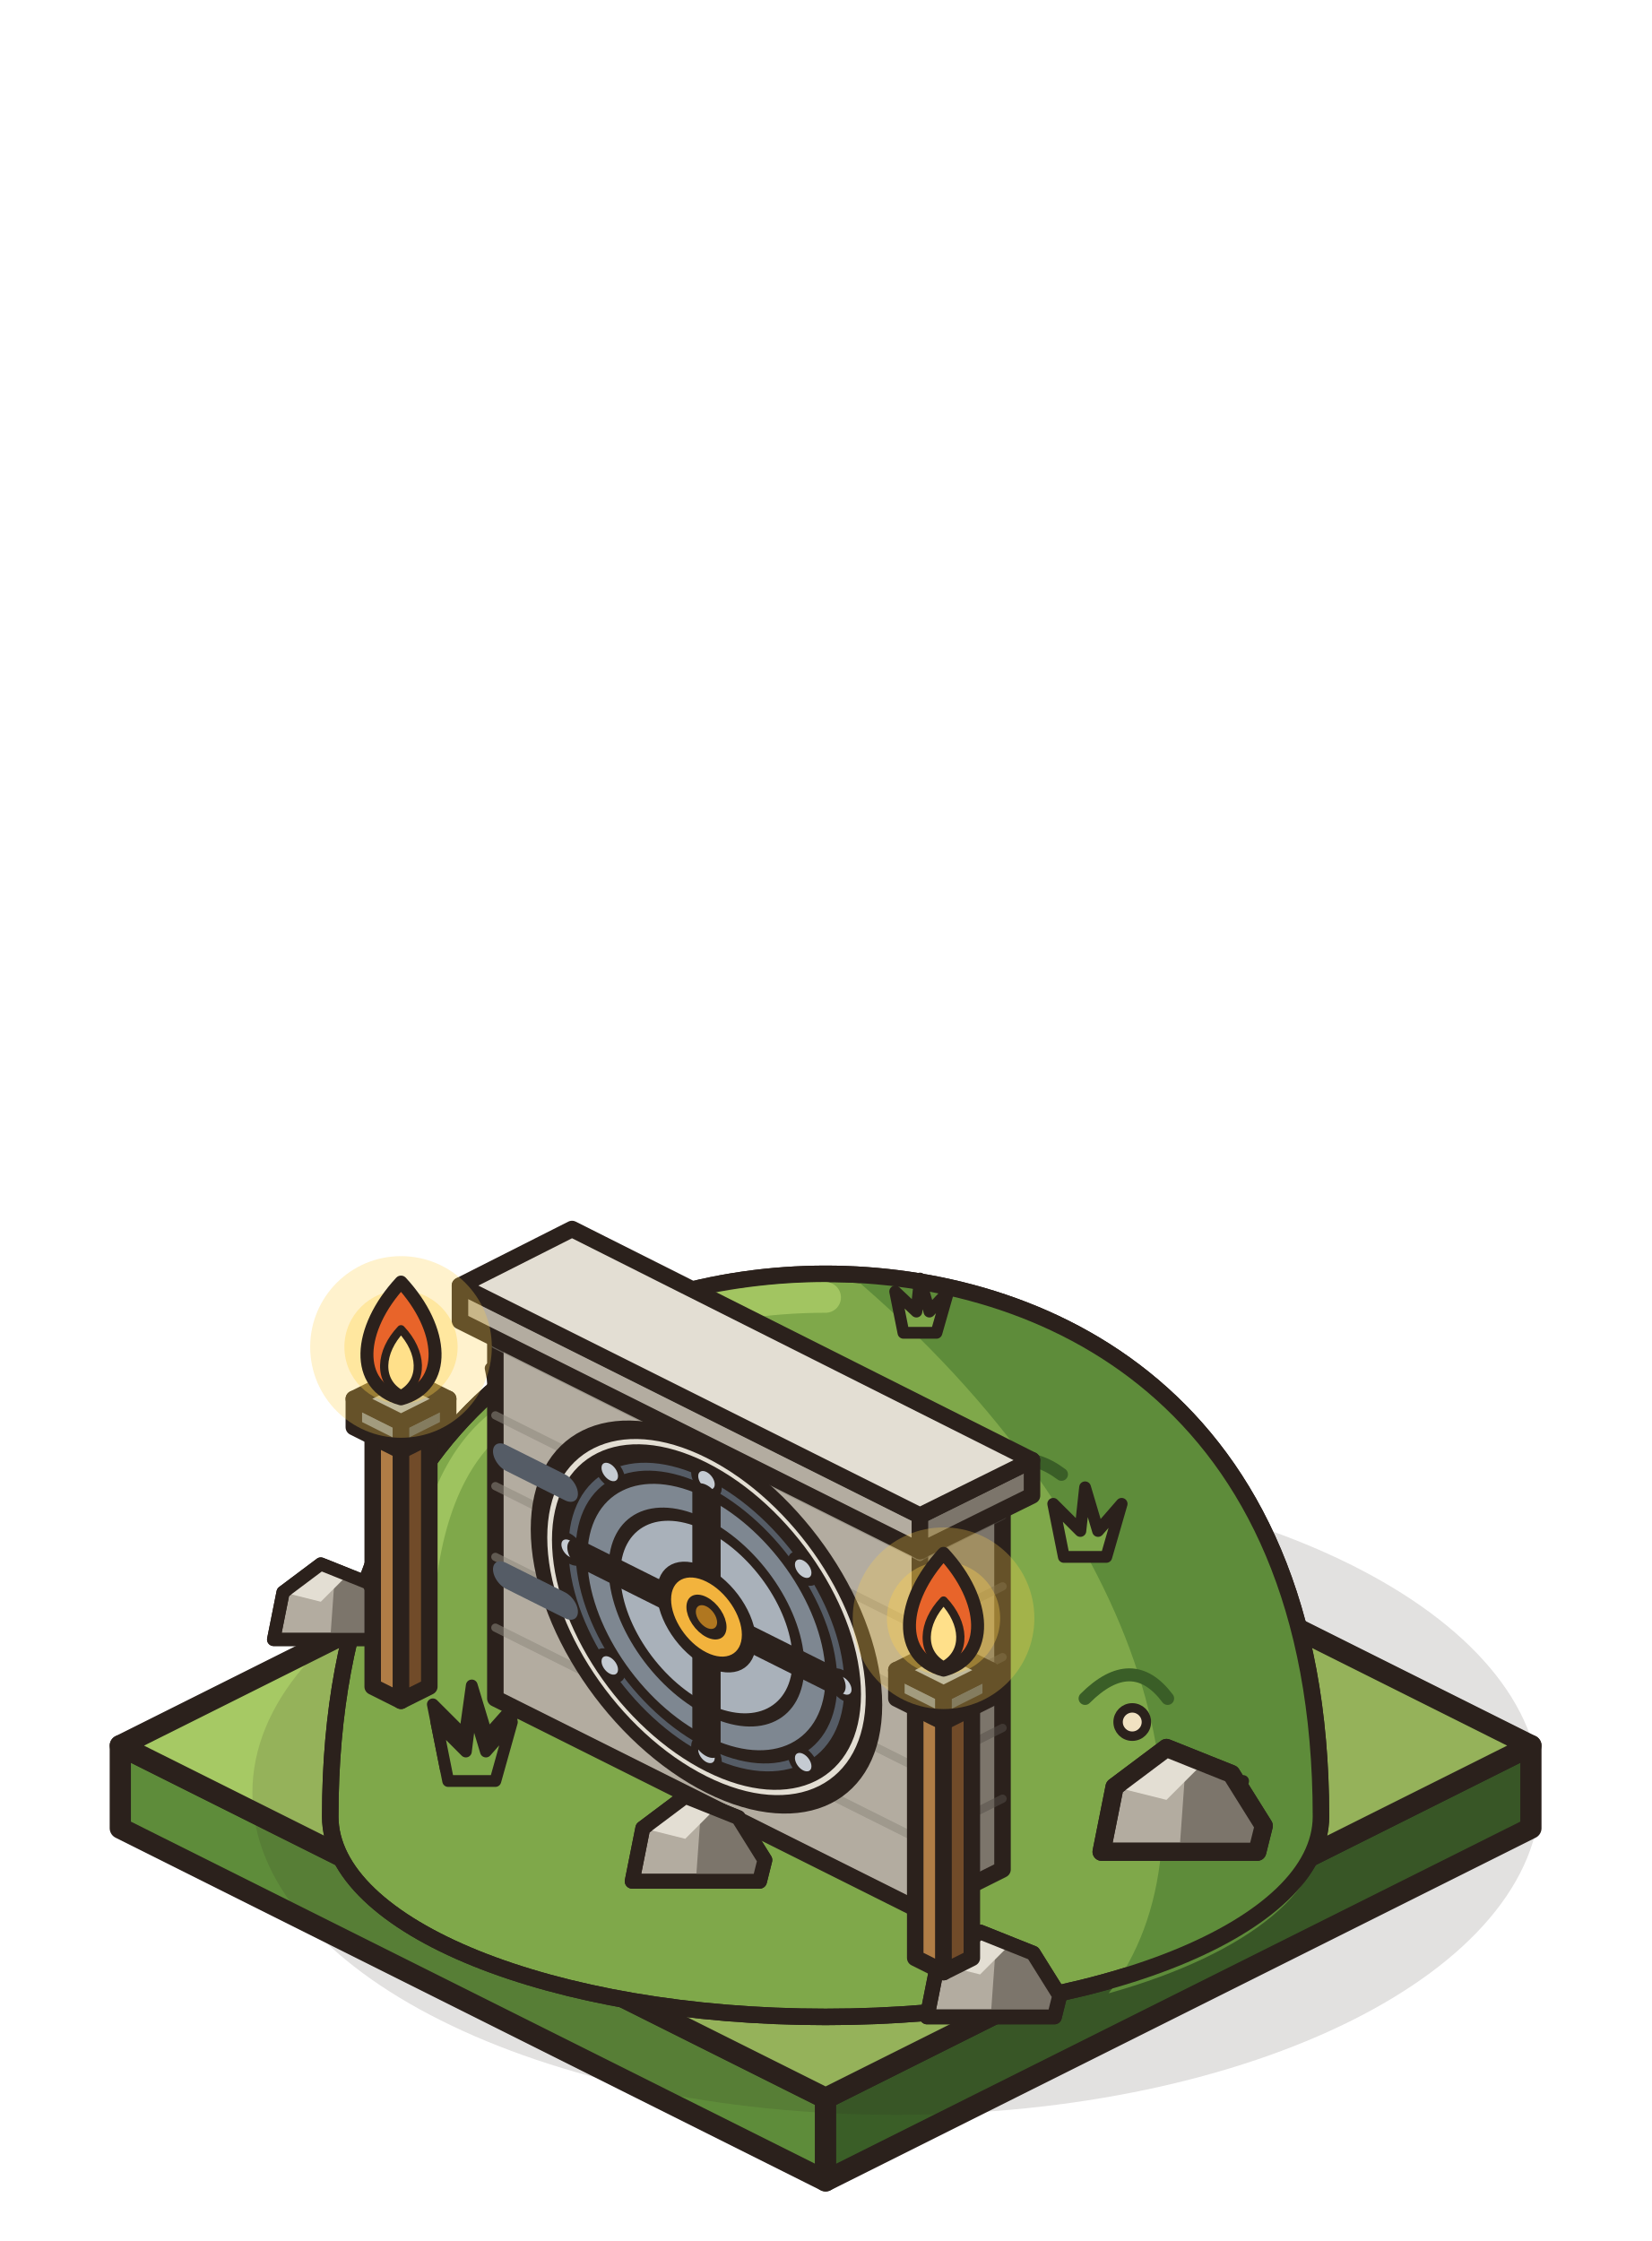
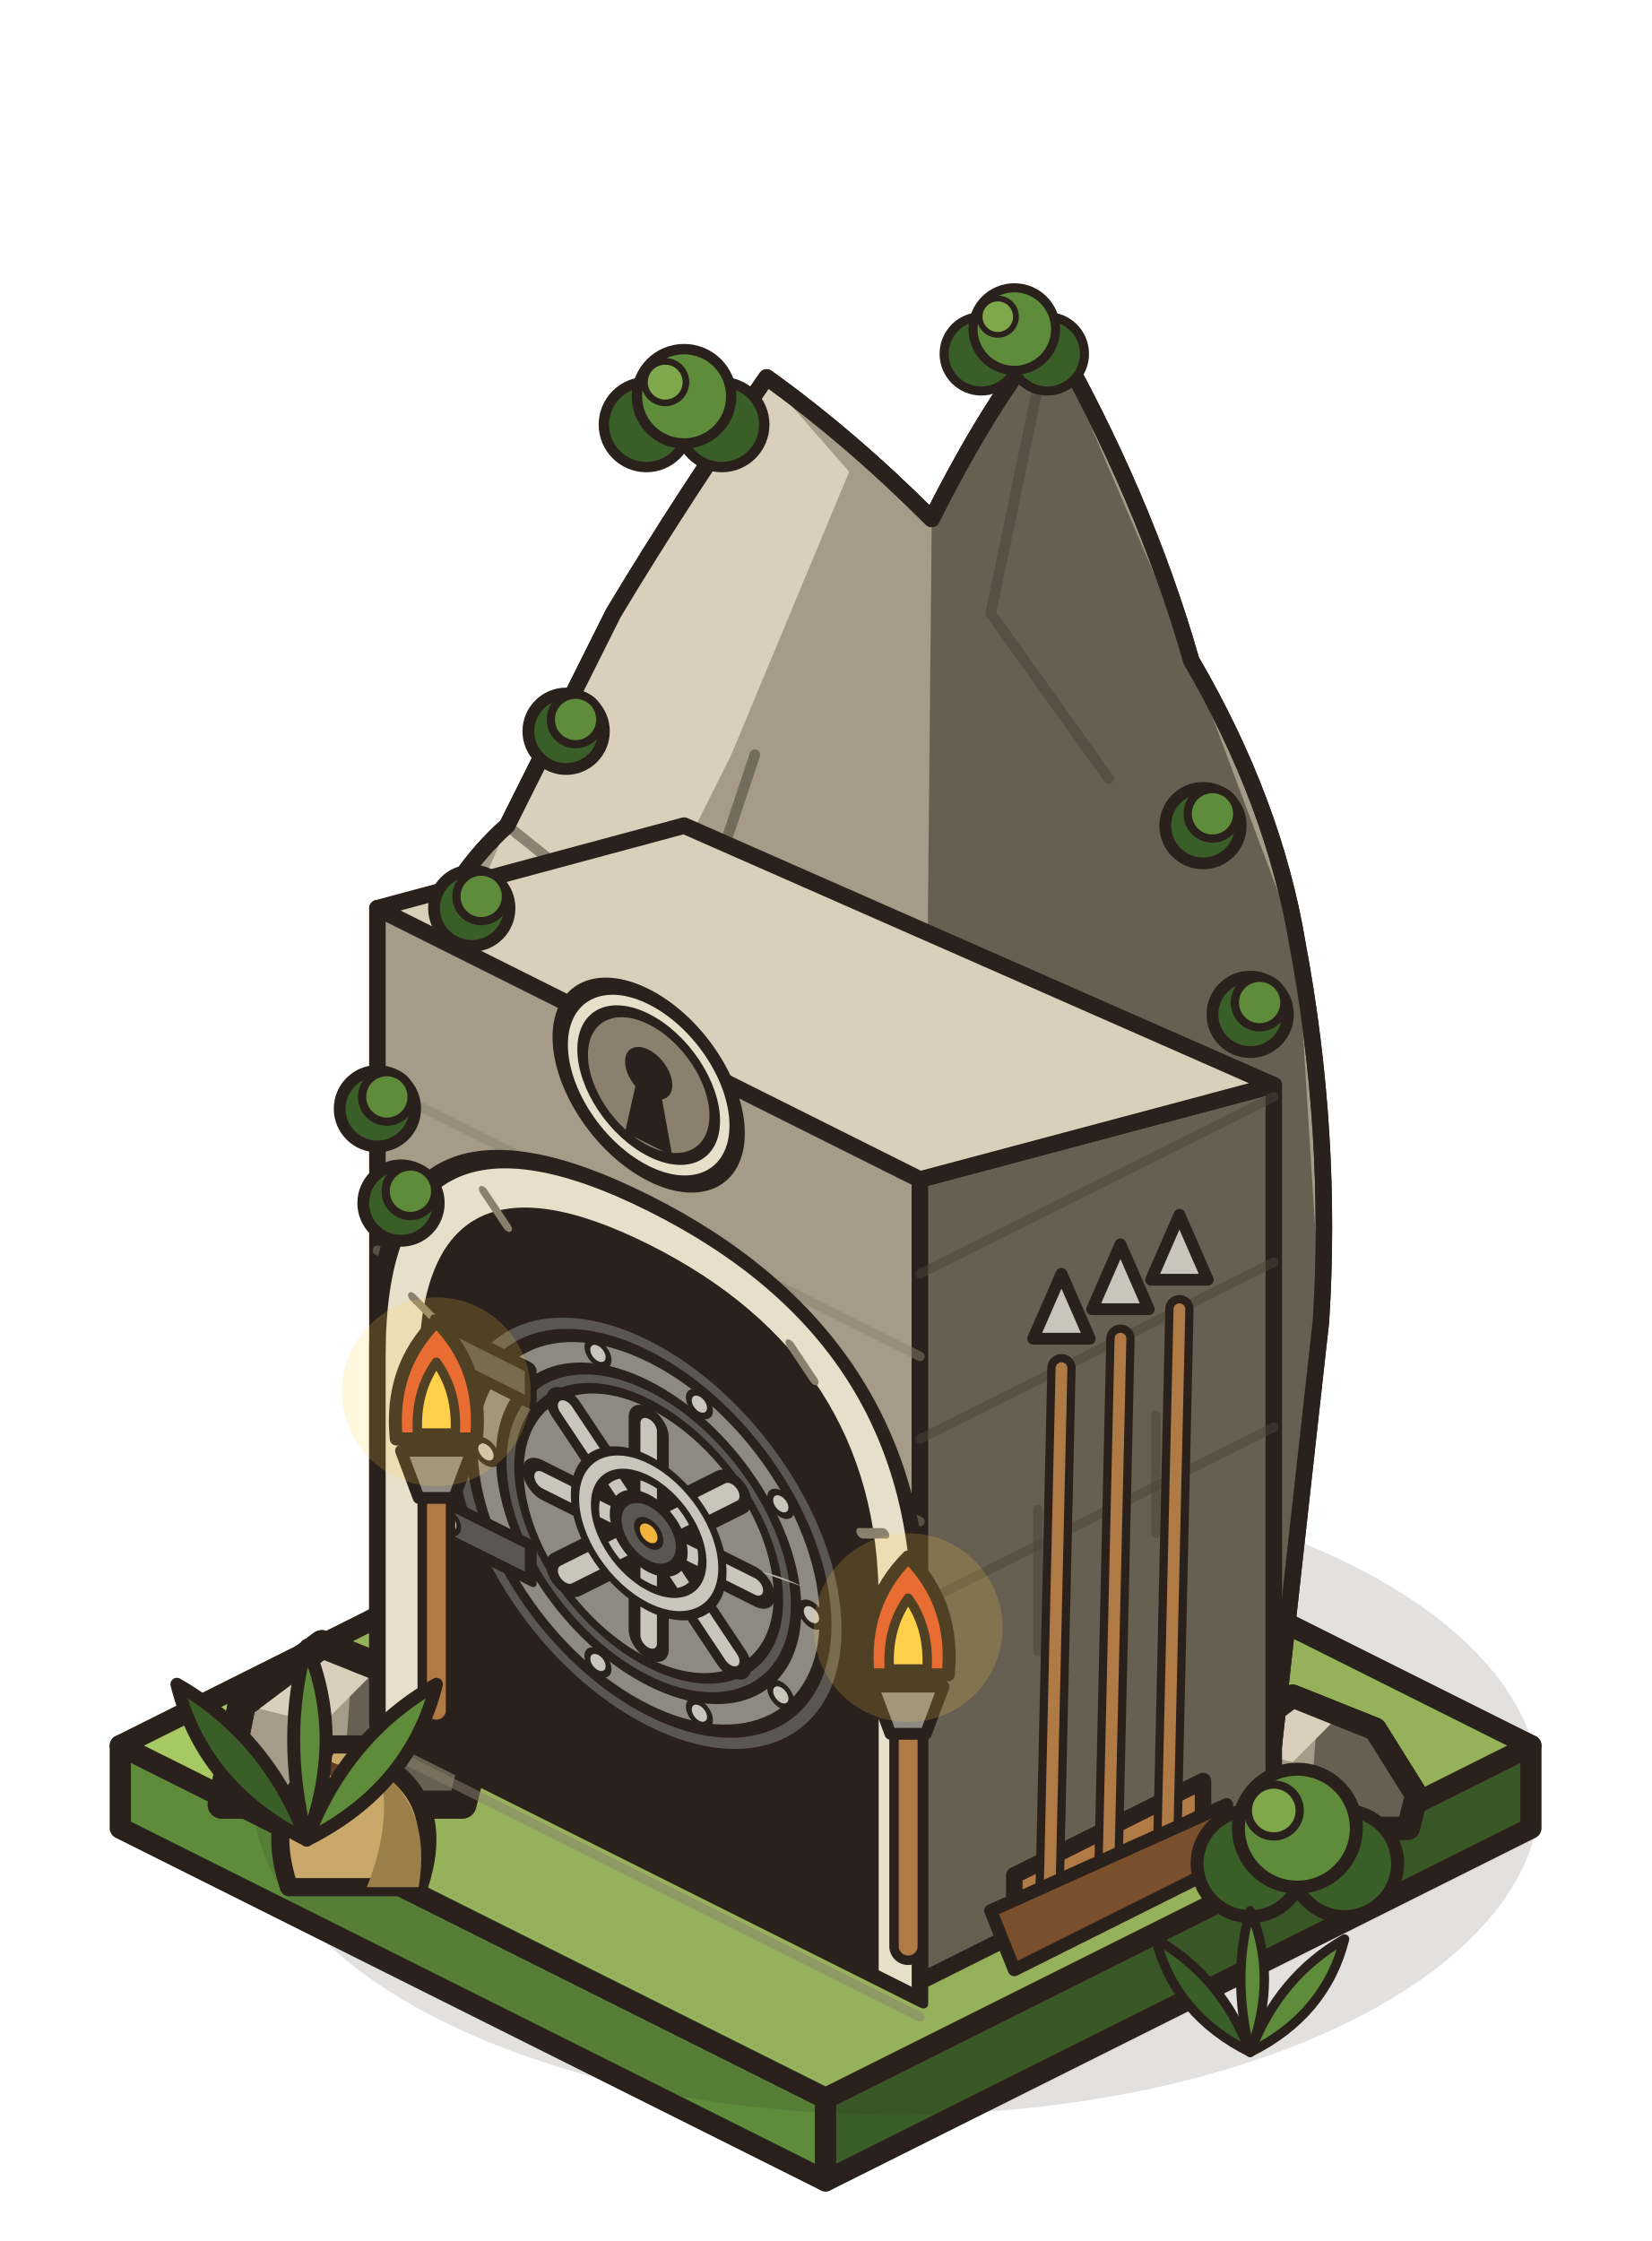
<svg xmlns="http://www.w3.org/2000/svg" viewBox="-70 -122 140 190" width="280" height="380">
  <path d="M-59.8 26L0 55.9L0 62.9L-59.8 33Z" fill="#5E8C3A" stroke="#2B211C" stroke-width="1.8" stroke-linejoin="round" />
  <path d="M59.8 26L0 55.9L0 62.9L59.8 33Z" fill="#3A5E27" stroke="#2B211C" stroke-width="1.8" stroke-linejoin="round" />
  <path d="M0 -3.9L59.8 26L0 55.9L-59.8 26Z" fill="#A6C964" stroke="#2B211C" stroke-width="1.8" stroke-linejoin="round" />
  <ellipse cx="6" cy="30" rx="54.6" ry="27.3" fill="#2B211C" opacity="0.14" />
  <g stroke="#2B211C" stroke-width="1.4" stroke-linejoin="round" stroke-linecap="round">
-     <path d="M-42 32C-42 -4 -18 -14 0 -14C18 -14 42 -4 42 32A42 17 0 0 1 -42 32Z" fill="#7FA84A" />
-     <path d="M2 -14C20 -13 42 -4 42 32A42 17 0 0 1 24 47C34 34 28 8 2 -14Z" fill="#5E8C3A" stroke="none" />
-     <path d="M-42 32C-42 -4 -18 -14 0 -14C18 -14 42 -4 42 32A42 17 0 0 1 -42 32Z" fill="none" />
-     <path d="M-26 -4C-18 -10 -8 -12 0 -12" fill="none" stroke-width="2.6" stroke="#A6C964" opacity="0.9" />
-     <path d="M-34 12C-33 4 -30 0 -27 -2" fill="none" stroke-width="2" stroke="#A6C964" opacity="0.8" />
-     <path d="M-32.2 28L-33.3 22.5L-30.6 25.2L-30 20.9L-28.7 25.2L-26.3 22.5L-27.8 28Z" fill="#7FA84A" stroke-width="1" />
-     <path d="M-27.6 -2L-28.4 -6L-26.4 -4L-26 -7.2L-25 -4L-23.3 -6L-24.4 -2Z" fill="#7FA84A" stroke-width="1" />
-     <path d="M20.2 10L19.3 5.5L21.6 7.8L22 4.1L23.1 7.8L25.1 5.5L23.8 10Z" fill="#7FA84A" stroke-width="1" />
-     <path d="M30 34L29 29L31.5 31.5L32 27.5L33.2 31.5L35.4 29L34 34Z" fill="#7FA84A" stroke-width="1" />
-     <path d="M6.6 -9L5.9 -12.5L7.7 -10.8L8 -13.6L8.8 -10.8L10.4 -12.5L9.4 -9Z" fill="#7FA84A" stroke-width="1" />
-     <circle cx="-20" cy="6" r="1.3" fill="#F1E1C2" stroke-width="0.8" />
-     <circle cx="-14" cy="-2" r="1.2" fill="#F2B33D" stroke-width="0.8" />
-     <circle cx="26" cy="24" r="1.2" fill="#F1E1C2" stroke-width="0.8" />
-     <g transform="translate(-18 13) scale(1.3)">
-       <path d="M-6 0L-5 -5L-1 -8L4 -6L6.5 -2L6 0Z" fill="#B3ACA0" />
-       <path d="M0 0L6 0L6.5 -2L4 -6L0.5 -7Z" fill="#7C756B" stroke="none" />
-       <path d="M-5 -5L-1 -8L2 -7L-1 -4Z" fill="#E3DED3" stroke="none" />
+     <g transform="translate(-41 31) scale(1.7)">
+       <path d="M-6 0L-5 -5L-1 -8L4 -6L6.5 -2L6 0Z" fill="#A59B88" />
+       <path d="M0 0L6 0L6.5 -2L4 -6L0.5 -7Z" fill="#675F51" stroke="none" />
+       <path d="M-5 -5L-1 -8L2 -7L-1 -4Z" fill="#D9CFBB" stroke="none" />
      <path d="M-6 0L-5 -5L-1 -8L4 -6L6.5 -2L6 0Z" fill="none" />
    </g>
-     <g transform="translate(30 35) scale(1.1)">
-       <path d="M-6 0L-5 -5L-1 -8L4 -6L6.5 -2L6 0Z" fill="#B3ACA0" />
-       <path d="M0 0L6 0L6.5 -2L4 -6L0.5 -7Z" fill="#7C756B" stroke="none" />
-       <path d="M-5 -5L-1 -8L2 -7L-1 -4Z" fill="#E3DED3" stroke="none" />
+     <g transform="translate(41 33) scale(1.4)">
+       <path d="M-6 0L-5 -5L-1 -8L4 -6L6.5 -2L6 0Z" fill="#A59B88" />
+       <path d="M0 0L6 0L6.5 -2L4 -6L0.5 -7Z" fill="#675F51" stroke="none" />
+       <path d="M-5 -5L-1 -8L2 -7L-1 -4Z" fill="#D9CFBB" stroke="none" />
      <path d="M-6 0L-5 -5L-1 -8L4 -6L6.5 -2L6 0Z" fill="none" />
    </g>
-     <g transform="translate(-42 17) scale(0.8)">
-       <path d="M-6 0L-5 -5L-1 -8L4 -6L6.5 -2L6 0Z" fill="#B3ACA0" />
-       <path d="M0 0L6 0L6.5 -2L4 -6L0.5 -7Z" fill="#7C756B" stroke="none" />
-       <path d="M-5 -5L-1 -8L2 -7L-1 -4Z" fill="#E3DED3" stroke="none" />
-       <path d="M-6 0L-5 -5L-1 -8L4 -6L6.5 -2L6 0Z" fill="none" />
+     <defs>
+       <clipPath id="hv3-c">
+         <path d="M-36 26L-38 -26Q-36 -44 -27 -52Q-22 -62 -18 -70Q-12 -80 -5 -90Q2 -85 9 -78Q14 -88 19 -94Q27 -80 31 -66Q38 -54 40 -42Q43 -26 42 -10L38 26Z" />
+       </clipPath>
+     </defs>
+     <path d="M-36 26L-38 -26Q-36 -44 -27 -52Q-22 -62 -18 -70Q-12 -80 -5 -90Q2 -85 9 -78Q14 -88 19 -94Q27 -80 31 -66Q38 -54 40 -42Q43 -26 42 -10L38 26Z" fill="#A59B88" />
+     <g clip-path="url(#hv3-c)">
+       <path d="M9 -78L19 -94L31 -66L40 -42L42 -10L38 26L8 26Z" fill="#675F51" stroke="none" />
+       <path d="M-38 -26L-27 -52L-18 -70L-5 -90L2 -82L-8 -58L-20 -34L-24 -4L-30 26L-36 26Z" fill="#D9CFBB" stroke="none" />
    </g>
-     <g transform="translate(14 49) scale(0.9)">
-       <path d="M-6 0L-5 -5L-1 -8L4 -6L6.5 -2L6 0Z" fill="#B3ACA0" />
-       <path d="M0 0L6 0L6.5 -2L4 -6L0.5 -7Z" fill="#7C756B" stroke="none" />
-       <path d="M-5 -5L-1 -8L2 -7L-1 -4Z" fill="#E3DED3" stroke="none" />
-       <path d="M-6 0L-5 -5L-1 -8L4 -6L6.5 -2L6 0Z" fill="none" />
+     <path d="M-27 -52L-12 -40L-6 -58M19 -94L14 -70L24 -56M30 -30L16 -22" fill="none" stroke="#4A4338" stroke-width="0.9" opacity="0.55" />
+     <path d="M-36 26L-38 -26Q-36 -44 -27 -52Q-22 -62 -18 -70Q-12 -80 -5 -90Q2 -85 9 -78Q14 -88 19 -94Q27 -80 31 -66Q38 -54 40 -42Q43 -26 42 -10L38 26Z" fill="none" />
+     <path d="M-38 24L8 46L8 -22L-38 -45Z" fill="#A59B88" />
+     <path d="M8 46L38 31L38 -30L8 -22Z" fill="#675F51" />
+     <path d="M-12 -52L38 -30L8 -22L-38 -45Z" fill="#D9CFBB" />
+     <path d="M-38 -30L8 -7" fill="none" stroke="#8A806D" stroke-width="0.8" opacity="0.5" />
+     <path d="M-38 -16L8 7" fill="none" stroke="#8A806D" stroke-width="0.8" opacity="0.5" />
+     <path d="M-38 -2L8 21" fill="none" stroke="#8A806D" stroke-width="0.8" opacity="0.5" />
+     <path d="M-38 12L8 35" fill="none" stroke="#8A806D" stroke-width="0.8" opacity="0.5" />
+     <path d="M-38 26L8 49" fill="none" stroke="#8A806D" stroke-width="0.8" opacity="0.5" />
+     <path d="M8 -14L38 -29" fill="none" stroke="#4A4338" stroke-width="0.8" opacity="0.5" />
+     <path d="M8 0L38 -15" fill="none" stroke="#4A4338" stroke-width="0.8" opacity="0.5" />
+     <path d="M8 14L38 -1" fill="none" stroke="#4A4338" stroke-width="0.8" opacity="0.5" />
+     <path d="M-28 -22v12M-16 -8v12M-30 10v10M-6 8v12" fill="none" stroke="#8A806D" stroke-width="0.8" opacity="0.5" />
+     <path d="M18 6v12M28 -2v10" fill="none" stroke="#4A4338" stroke-width="0.8" opacity="0.5" />
+     <g transform="matrix(1 .5 0 1 -15 32)">
+       <path d="M-23 4V-28Q-23 -52 0 -52Q23 -52 23 -28V4Z" fill="#E8DFCB" stroke-width="1.4" />
+       <path d="M-19 4V-28Q-19 -48 0 -48Q19 -48 19 -28V4Z" fill="#2B211C" stroke-width="1" />
+       <path d="M-21 -22H-19M21 -22H19M-20 -34L-18 -33M-14 -46L-12 -44M12 -46L14 -44M20 -34L18 -33" fill="none" stroke="#8A806D" stroke-width="0.8" opacity="1" />
+       <circle cx="0" cy="-24" r="17" fill="#5A5650" stroke-width="1.3" />
+       <circle cx="0" cy="-24" r="15" fill="#8E8A82" stroke-width="1" />
+       <circle cx="0" cy="-24" r="12.5" fill="#5A5650" stroke-width="0.9" />
+       <circle cx="0" cy="-24" r="11" fill="#8E8A82" stroke-width="0.8" />
+       <path d="M0 -13A13 13 0 0 1 13 -26L0 -24Z" fill="#B9B5AB" stroke="none" />
+       <circle cx="13.8" cy="-24.0" r="0.9" fill="#C9C5BB" stroke-width="0.5" />
+       <circle cx="11.2" cy="-15.9" r="0.9" fill="#C9C5BB" stroke-width="0.5" />
+       <circle cx="4.3" cy="-10.9" r="0.9" fill="#C9C5BB" stroke-width="0.5" />
+       <circle cx="-4.3" cy="-10.9" r="0.9" fill="#C9C5BB" stroke-width="0.5" />
+       <circle cx="-11.2" cy="-15.9" r="0.9" fill="#C9C5BB" stroke-width="0.5" />
+       <circle cx="-13.8" cy="-24.0" r="0.9" fill="#C9C5BB" stroke-width="0.5" />
+       <circle cx="-11.2" cy="-32.1" r="0.9" fill="#C9C5BB" stroke-width="0.5" />
+       <circle cx="-4.3" cy="-37.1" r="0.9" fill="#C9C5BB" stroke-width="0.5" />
+       <circle cx="4.3" cy="-37.1" r="0.9" fill="#C9C5BB" stroke-width="0.5" />
+       <circle cx="11.2" cy="-32.1" r="0.9" fill="#C9C5BB" stroke-width="0.5" />
+       <path d="M-18 -33h8v3h-8z" fill="#5A5650" stroke-width="1" />
+       <path d="M-18 -18h8v3h-8z" fill="#5A5650" stroke-width="1" />
+       <circle cx="-17" cy="-31.5" r="0.9" fill="#C9C5BB" stroke-width="0.4" />
+       <circle cx="-17" cy="-16.5" r="0.9" fill="#C9C5BB" stroke-width="0.4" />
+       <path d="M-7 -31L7 -17M7 -31L-7 -17M0 -33V-15M-9 -24H9" fill="none" stroke="#2B211C" stroke-width="3.4" opacity="1" />
+       <path d="M-7 -31L7 -17M7 -31L-7 -17M0 -33V-15M-9 -24H9" fill="none" stroke="#C9C5BB" stroke-width="1.4" opacity="1" />
+       <circle cx="0" cy="-24" r="5.4" fill="none" stroke="#2B211C" stroke-width="2.4" />
+       <circle cx="0" cy="-24" r="5.4" fill="none" stroke="#C9C5BB" stroke-width="1" />
+       <circle cx="0" cy="-24" r="2.8" fill="#5A5650" stroke-width="1" />
+       <circle cx="0" cy="-24" r="1" fill="#F2B33D" stroke-width="0.5" />
    </g>
-     <path d="M12 4Q16 0 20 3M-22 14Q-18 10 -14 13M22 22Q26 18 29 22" fill="none" stroke-width="1.1" stroke="#3A5E27" />
-     <path d="M-28 22L8 40L8 8L-28 -10Z" fill="#B3ACA0" />
-     <path d="M8 40L15 36.5L15 4.5L8 8Z" fill="#7C756B" />
-     <path d="M-21 -13.5L15 4.5L8 8L-28 -10Z" fill="#E3DED3" />
-     <path d="M-28 16L8 34" fill="none" stroke="#8E887D" stroke-width="0.7" opacity="0.55" />
-     <path d="M-28 10L8 28" fill="none" stroke="#8E887D" stroke-width="0.7" opacity="0.55" />
-     <path d="M-28 4L8 22" fill="none" stroke="#8E887D" stroke-width="0.7" opacity="0.55" />
-     <path d="M-28 -2L8 16" fill="none" stroke="#8E887D" stroke-width="0.7" opacity="0.55" />
-     <path d="M-28 -8L8 10" fill="none" stroke="#8E887D" stroke-width="0.7" opacity="0.55" />
-     <path d="M8 34L15 30.5" fill="none" stroke="#555049" stroke-width="0.7" opacity="0.5" />
-     <path d="M8 28L15 24.5" fill="none" stroke="#555049" stroke-width="0.7" opacity="0.5" />
-     <path d="M8 22L15 18.5" fill="none" stroke="#555049" stroke-width="0.7" opacity="0.5" />
-     <path d="M8 16L15 12.5" fill="none" stroke="#555049" stroke-width="0.7" opacity="0.5" />
-     <path d="M8 10L15 6.5" fill="none" stroke="#555049" stroke-width="0.7" opacity="0.5" />
-     <path d="M-31 -10L8 9.5L8 6.5L-31 -13Z" fill="#B3ACA0" />
-     <path d="M8 9.5L17.5 4.8L17.5 1.8L8 6.5Z" fill="#7C756B" />
-     <path d="M-21.5 -17.8L17.5 1.8L8 6.5L-31 -13Z" fill="#E3DED3" />
-     <g transform="matrix(1 .5 0 1 -10.1 31.1)">
-       <circle cx="0" cy="-16" r="14.2" fill="#E3DED3" stroke-width="1.4" />
-       <circle cx="0" cy="-16" r="12.4" fill="#555C66" stroke-width="1.4" />
-       <circle cx="0" cy="-16" r="10.6" fill="#7E8791" stroke-width="1" />
-       <circle cx="0" cy="-16" r="7.8" fill="#A9B1BA" stroke-width="1" />
+     <g transform="matrix(1 .5 0 1 -15 32)">
+       <path d="M-9 -64h18v-9h-18z" fill="none" stroke-width="0" />
+       <circle cx="0" cy="-62" r="7.5" fill="#E8DFCB" stroke-width="1.3" />
+       <circle cx="0" cy="-62" r="5.6" fill="#8A806D" stroke-width="0.9" />
+       <circle cx="0" cy="-63" r="2" fill="#2B211C" stroke-width="0" />
+       <path d="M-1 -62h2l1 5h-4z" fill="#2B211C" stroke-width="0" />
+       <path d="M-6.5 -62h13" fill="none" stroke="#E8DFCB" stroke-width="0.0" opacity="1" />
    </g>
-     <g transform="matrix(1 .5 0 1 -10.1 31.1)">
-       <circle cx="11.6" cy="-16" r="1" fill="#C5CBD2" stroke-width="0.6" />
-       <circle cx="8.2" cy="-7.8" r="1" fill="#C5CBD2" stroke-width="0.6" />
-       <circle cx="0" cy="-4.4" r="1" fill="#C5CBD2" stroke-width="0.6" />
-       <circle cx="-8.2" cy="-7.8" r="1" fill="#C5CBD2" stroke-width="0.6" />
-       <circle cx="-11.6" cy="-16" r="1" fill="#C5CBD2" stroke-width="0.6" />
-       <circle cx="-8.2" cy="-24.2" r="1" fill="#C5CBD2" stroke-width="0.6" />
-       <circle cx="0" cy="-27.6" r="1" fill="#C5CBD2" stroke-width="0.6" />
-       <circle cx="8.2" cy="-24.2" r="1" fill="#C5CBD2" stroke-width="0.6" />
+     <path d="M-33 23V1" fill="none" stroke="#2B211C" stroke-width="3.2" opacity="1" />
+     <path d="M-33 23V1" fill="none" stroke="#B07A45" stroke-width="1.6" opacity="1" />
+     <path d="M-36 1h6l-1.5 4h-3Z" fill="#8E8A82" stroke-width="1" />
+     <path d="M-36.4 0Q-37 -6 -33 -10Q-29 -6 -29.6 0Z" fill="#E4572E" stroke-width="1.1" />
+     <path d="M-34.6 -0.5Q-34.8 -4 -33 -6.5Q-31.2 -4 -31.4 -0.5Z" fill="#FFD04A" stroke-width="0.8" />
+     <circle cx="-33" cy="-4" r="8" fill="#FFD04A" stroke="none" opacity="0.18" />
+     <g transform="matrix(1 .5 0 1 -15 32)" />
+     <path d="M7 43V21" fill="none" stroke="#2B211C" stroke-width="3.2" opacity="1" />
+     <path d="M7 43V21" fill="none" stroke="#B07A45" stroke-width="1.6" opacity="1" />
+     <path d="M4 21h6l-1.5 4h-3Z" fill="#8E8A82" stroke-width="1" />
+     <path d="M3.6 20Q3 14 7 10Q11 14 10.4 20Z" fill="#E4572E" stroke-width="1.1" />
+     <path d="M5.4 19.5Q5.2 16 7 13.5Q8.8 16 8.6 19.5Z" fill="#FFD04A" stroke-width="0.8" />
+     <circle cx="7" cy="16" r="8" fill="#FFD04A" stroke="none" opacity="0.18" />
+     <path d="M16 40L32 32L32 29L16 37Z" fill="#B07A45" />
+     <path d="M19 38.0L20 -6.0" fill="none" stroke="#2B211C" stroke-width="2.4" opacity="1" />
+     <path d="M19 38.0L20 -6.0" fill="none" stroke="#B07A45" stroke-width="1" opacity="1" />
+     <path d="M20 -14.0l-2.4 5.5h4.8z" fill="#C9C5BB" stroke-width="1" />
+     <path d="M24 35.5L25 -8.5" fill="none" stroke="#2B211C" stroke-width="2.4" opacity="1" />
+     <path d="M24 35.5L25 -8.5" fill="none" stroke="#B07A45" stroke-width="1" opacity="1" />
+     <path d="M25 -16.5l-2.4 5.5h4.8z" fill="#C9C5BB" stroke-width="1" />
+     <path d="M29 33.0L30 -11.0" fill="none" stroke="#2B211C" stroke-width="2.4" opacity="1" />
+     <path d="M29 33.0L30 -11.0" fill="none" stroke="#B07A45" stroke-width="1" opacity="1" />
+     <path d="M30 -19.0l-2.4 5.5h4.8z" fill="#C9C5BB" stroke-width="1" />
+     <path d="M14 40L16 45L34 36L34 31Z" fill="#7A4F2B" stroke-width="1.1" />
+     <g transform="translate(-40 38) scale(1.1)">
+       <path d="M-5 0Q-7 -6 -3 -9L-2 -11L2 -11L3 -9Q7 -6 5 0Z" fill="#C9A86A" />
+       <path d="M2 -9Q6 -6 5 0L1 0Q3 -5 2 -9Z" fill="#9C7F48" stroke="none" />
+       <path d="M-2.5 -9.5Q0 -8 2.5 -9.5" fill="none" stroke="#5E3D22" stroke-width="1" opacity="1" />
    </g>
-     <g transform="matrix(1 .5 0 1 -10.1 31.1)">
-       <path d="M-10.6 -16H-3.6M3.6 -16H10.6M0 -26V-19.6M0 -12.4V-5.4" fill="none" stroke-width="2.4" stroke="#2B211C" />
-       <circle cx="0" cy="-16" r="3.6" fill="#F2B33D" stroke-width="1.2" />
-       <circle cx="0" cy="-16" r="1.3" fill="#B07720" stroke-width="0.8" />
-       <path d="M-12 -21H-17M-12 -11H-17" fill="none" stroke-width="2.2" stroke="#555C66" />
+     <circle cx="-38" cy="-28" r="3.2" fill="#3A5E27" stroke-width="1" />
+     <circle cx="-37.2" cy="-29" r="2.1" fill="#5E8C3A" stroke-width="0.7" />
+     <circle cx="-36" cy="-20" r="3.2" fill="#3A5E27" stroke-width="1" />
+     <circle cx="-35.2" cy="-21" r="2.1" fill="#5E8C3A" stroke-width="0.7" />
+     <circle cx="-30" cy="-45" r="3.2" fill="#3A5E27" stroke-width="1" />
+     <circle cx="-29.2" cy="-46" r="2.1" fill="#5E8C3A" stroke-width="0.7" />
+     <circle cx="-22" cy="-60" r="3.2" fill="#3A5E27" stroke-width="1" />
+     <circle cx="-21.2" cy="-61" r="2.1" fill="#5E8C3A" stroke-width="0.7" />
+     <circle cx="32" cy="-52" r="3.2" fill="#3A5E27" stroke-width="1" />
+     <circle cx="32.8" cy="-53" r="2.1" fill="#5E8C3A" stroke-width="0.7" />
+     <circle cx="36" cy="-36" r="3.2" fill="#3A5E27" stroke-width="1" />
+     <circle cx="36.8" cy="-37" r="2.1" fill="#5E8C3A" stroke-width="0.7" />
+     <g transform="translate(-44 34) scale(1.1)">
+       <path d="M0 0Q-8 -4 -10 -12Q-3 -8 0 0Z" fill="#3A5E27" stroke-width="1" />
+       <path d="M0 0Q8 -4 10 -12Q3 -8 0 0Z" fill="#5E8C3A" stroke-width="1" />
+       <path d="M0 0Q-2 -8 0 -15Q3 -8 0 0Z" fill="#5E8C3A" stroke-width="1" />
    </g>
-     <path d="M-38.4 21L-36 22.2L-36 0.2L-38.4 -1Z" fill="#B07D46" />
-     <path d="M-36 22.2L-33.6 21L-33.6 -1L-36 0.2Z" fill="#714B29" />
-     <path d="M-36 -2.2L-33.6 -1L-36 0.2L-38.4 -1Z" fill="#E4B67C" />
-     <path d="M-40 -1L-36 1L-36 -1.4L-40 -3.4Z" fill="#7E8791" />
-     <path d="M-36 1L-32 -1L-32 -3.4L-36 -1.4Z" fill="#555C66" />
-     <path d="M-36 -5.4L-32 -3.4L-36 -1.4L-40 -3.4Z" fill="#A9B1BA" />
-     <circle cx="-36" cy="-7.8" r="7.7" fill="#FFD04A" stroke-width="0" stroke="none" opacity="0.28" />
-     <circle cx="-36" cy="-7.8" r="4.8" fill="#FFD04A" stroke-width="0" stroke="none" opacity="0.35" />
-     <path d="M-36 -3.4C-40 -4.5 -39.7 -9.3 -36 -13.3C-32.3 -9.3 -32 -4.5 -36 -3.4Z" fill="#E8642A" stroke-width="1.1" />
-     <path d="M-36 -3.8C-38 -4.9 -37.8 -7.4 -36 -9.3C-34.2 -7.4 -34 -4.9 -36 -3.8Z" fill="#FFE08A" stroke-width="0.7" />
-     <path d="M7.6 44L10 45.2L10 23.2L7.6 22Z" fill="#B07D46" />
-     <path d="M10 45.2L12.4 44L12.4 22L10 23.2Z" fill="#714B29" />
-     <path d="M10 20.8L12.4 22L10 23.2L7.6 22Z" fill="#E4B67C" />
-     <path d="M6 22L10 24L10 21.6L6 19.6Z" fill="#7E8791" />
-     <path d="M10 24L14 22L14 19.6L10 21.6Z" fill="#555C66" />
-     <path d="M10 17.6L14 19.6L10 21.6L6 19.6Z" fill="#A9B1BA" />
-     <circle cx="10" cy="15.2" r="7.7" fill="#FFD04A" stroke-width="0" stroke="none" opacity="0.28" />
-     <circle cx="10" cy="15.2" r="4.8" fill="#FFD04A" stroke-width="0" stroke="none" opacity="0.35" />
-     <path d="M10 19.6C6 18.5 6.3 13.7 10 9.7C13.7 13.7 14 18.5 10 19.6Z" fill="#E8642A" stroke-width="1.1" />
-     <path d="M10 19.2C8 18.1 8.2 15.6 10 13.7C11.8 15.6 12 18.1 10 19.2Z" fill="#FFE08A" stroke-width="0.7" />
-     <g transform="translate(-11 37.5) scale(0.9)">
-       <path d="M-6 0L-5 -5L-1 -8L4 -6L6.5 -2L6 0Z" fill="#B3ACA0" />
-       <path d="M0 0L6 0L6.5 -2L4 -6L0.5 -7Z" fill="#7C756B" stroke="none" />
-       <path d="M-5 -5L-1 -8L2 -7L-1 -4Z" fill="#E3DED3" stroke="none" />
-       <path d="M-6 0L-5 -5L-1 -8L4 -6L6.5 -2L6 0Z" fill="none" />
+     <g transform="translate(40 36) scale(1.0)">
+       <circle cx="-4" cy="0" r="4.5" fill="#3A5E27" stroke-width="1.1" />
+       <circle cx="4" cy="0" r="4.5" fill="#3A5E27" stroke-width="1.1" />
+       <circle cx="0" cy="-3" r="5" fill="#5E8C3A" stroke-width="1.1" />
+       <circle cx="-2" cy="-4.5" r="2.2" fill="#7FA84A" stroke-width="0.7" />
    </g>
-     <path d="M-32 29L-33 24L-30.5 26.5L-30 22.5L-28.8 26.5L-26.6 24L-28 29Z" fill="#7FA84A" stroke-width="1" />
+     <g transform="translate(-12 -86) scale(0.8)">
+       <circle cx="-4" cy="0" r="4.5" fill="#3A5E27" stroke-width="1.1" />
+       <circle cx="4" cy="0" r="4.5" fill="#3A5E27" stroke-width="1.1" />
+       <circle cx="0" cy="-3" r="5" fill="#5E8C3A" stroke-width="1.1" />
+       <circle cx="-2" cy="-4.5" r="2.2" fill="#7FA84A" stroke-width="0.7" />
+     </g>
+     <g transform="translate(16 -92) scale(0.7)">
+       <circle cx="-4" cy="0" r="4.5" fill="#3A5E27" stroke-width="1.1" />
+       <circle cx="4" cy="0" r="4.5" fill="#3A5E27" stroke-width="1.1" />
+       <circle cx="0" cy="-3" r="5" fill="#5E8C3A" stroke-width="1.1" />
+       <circle cx="-2" cy="-4.5" r="2.2" fill="#7FA84A" stroke-width="0.7" />
+     </g>
+     <g transform="translate(36 52) scale(0.8)">
+       <path d="M0 0Q-8 -4 -10 -12Q-3 -8 0 0Z" fill="#3A5E27" stroke-width="1" />
+       <path d="M0 0Q8 -4 10 -12Q3 -8 0 0Z" fill="#5E8C3A" stroke-width="1" />
+       <path d="M0 0Q-2 -8 0 -15Q3 -8 0 0Z" fill="#5E8C3A" stroke-width="1" />
+     </g>
  </g>
</svg>
